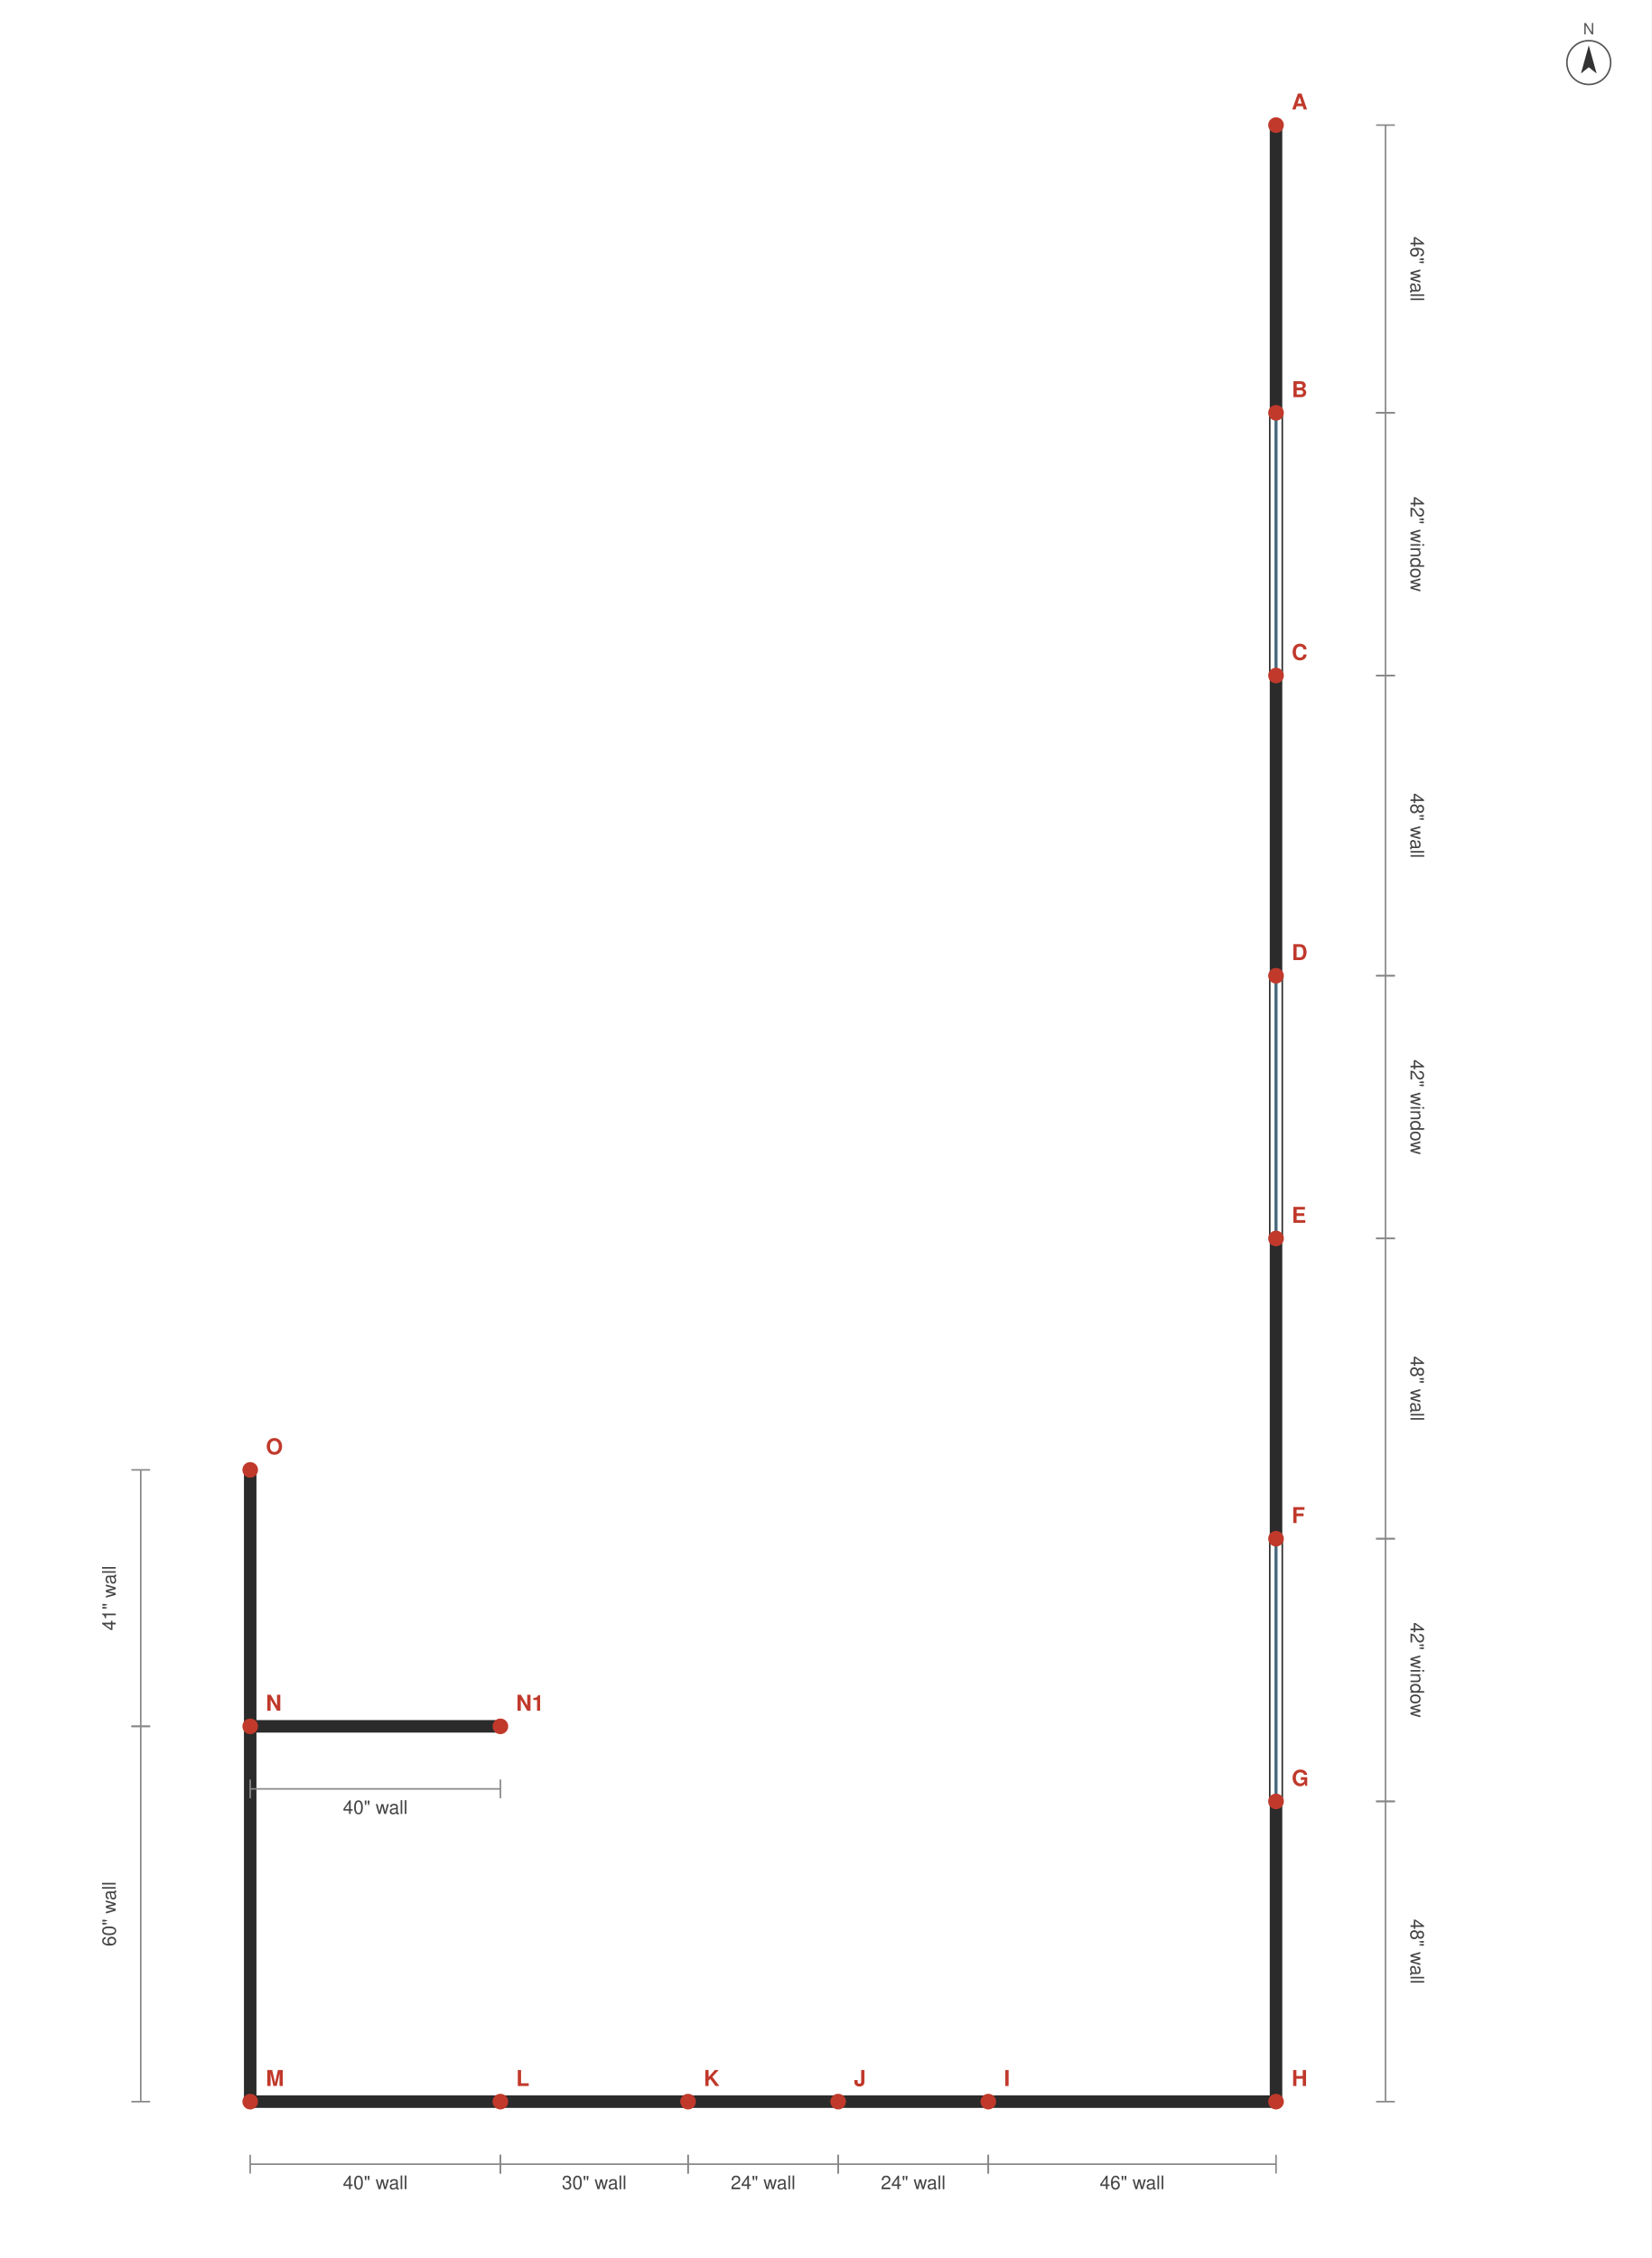
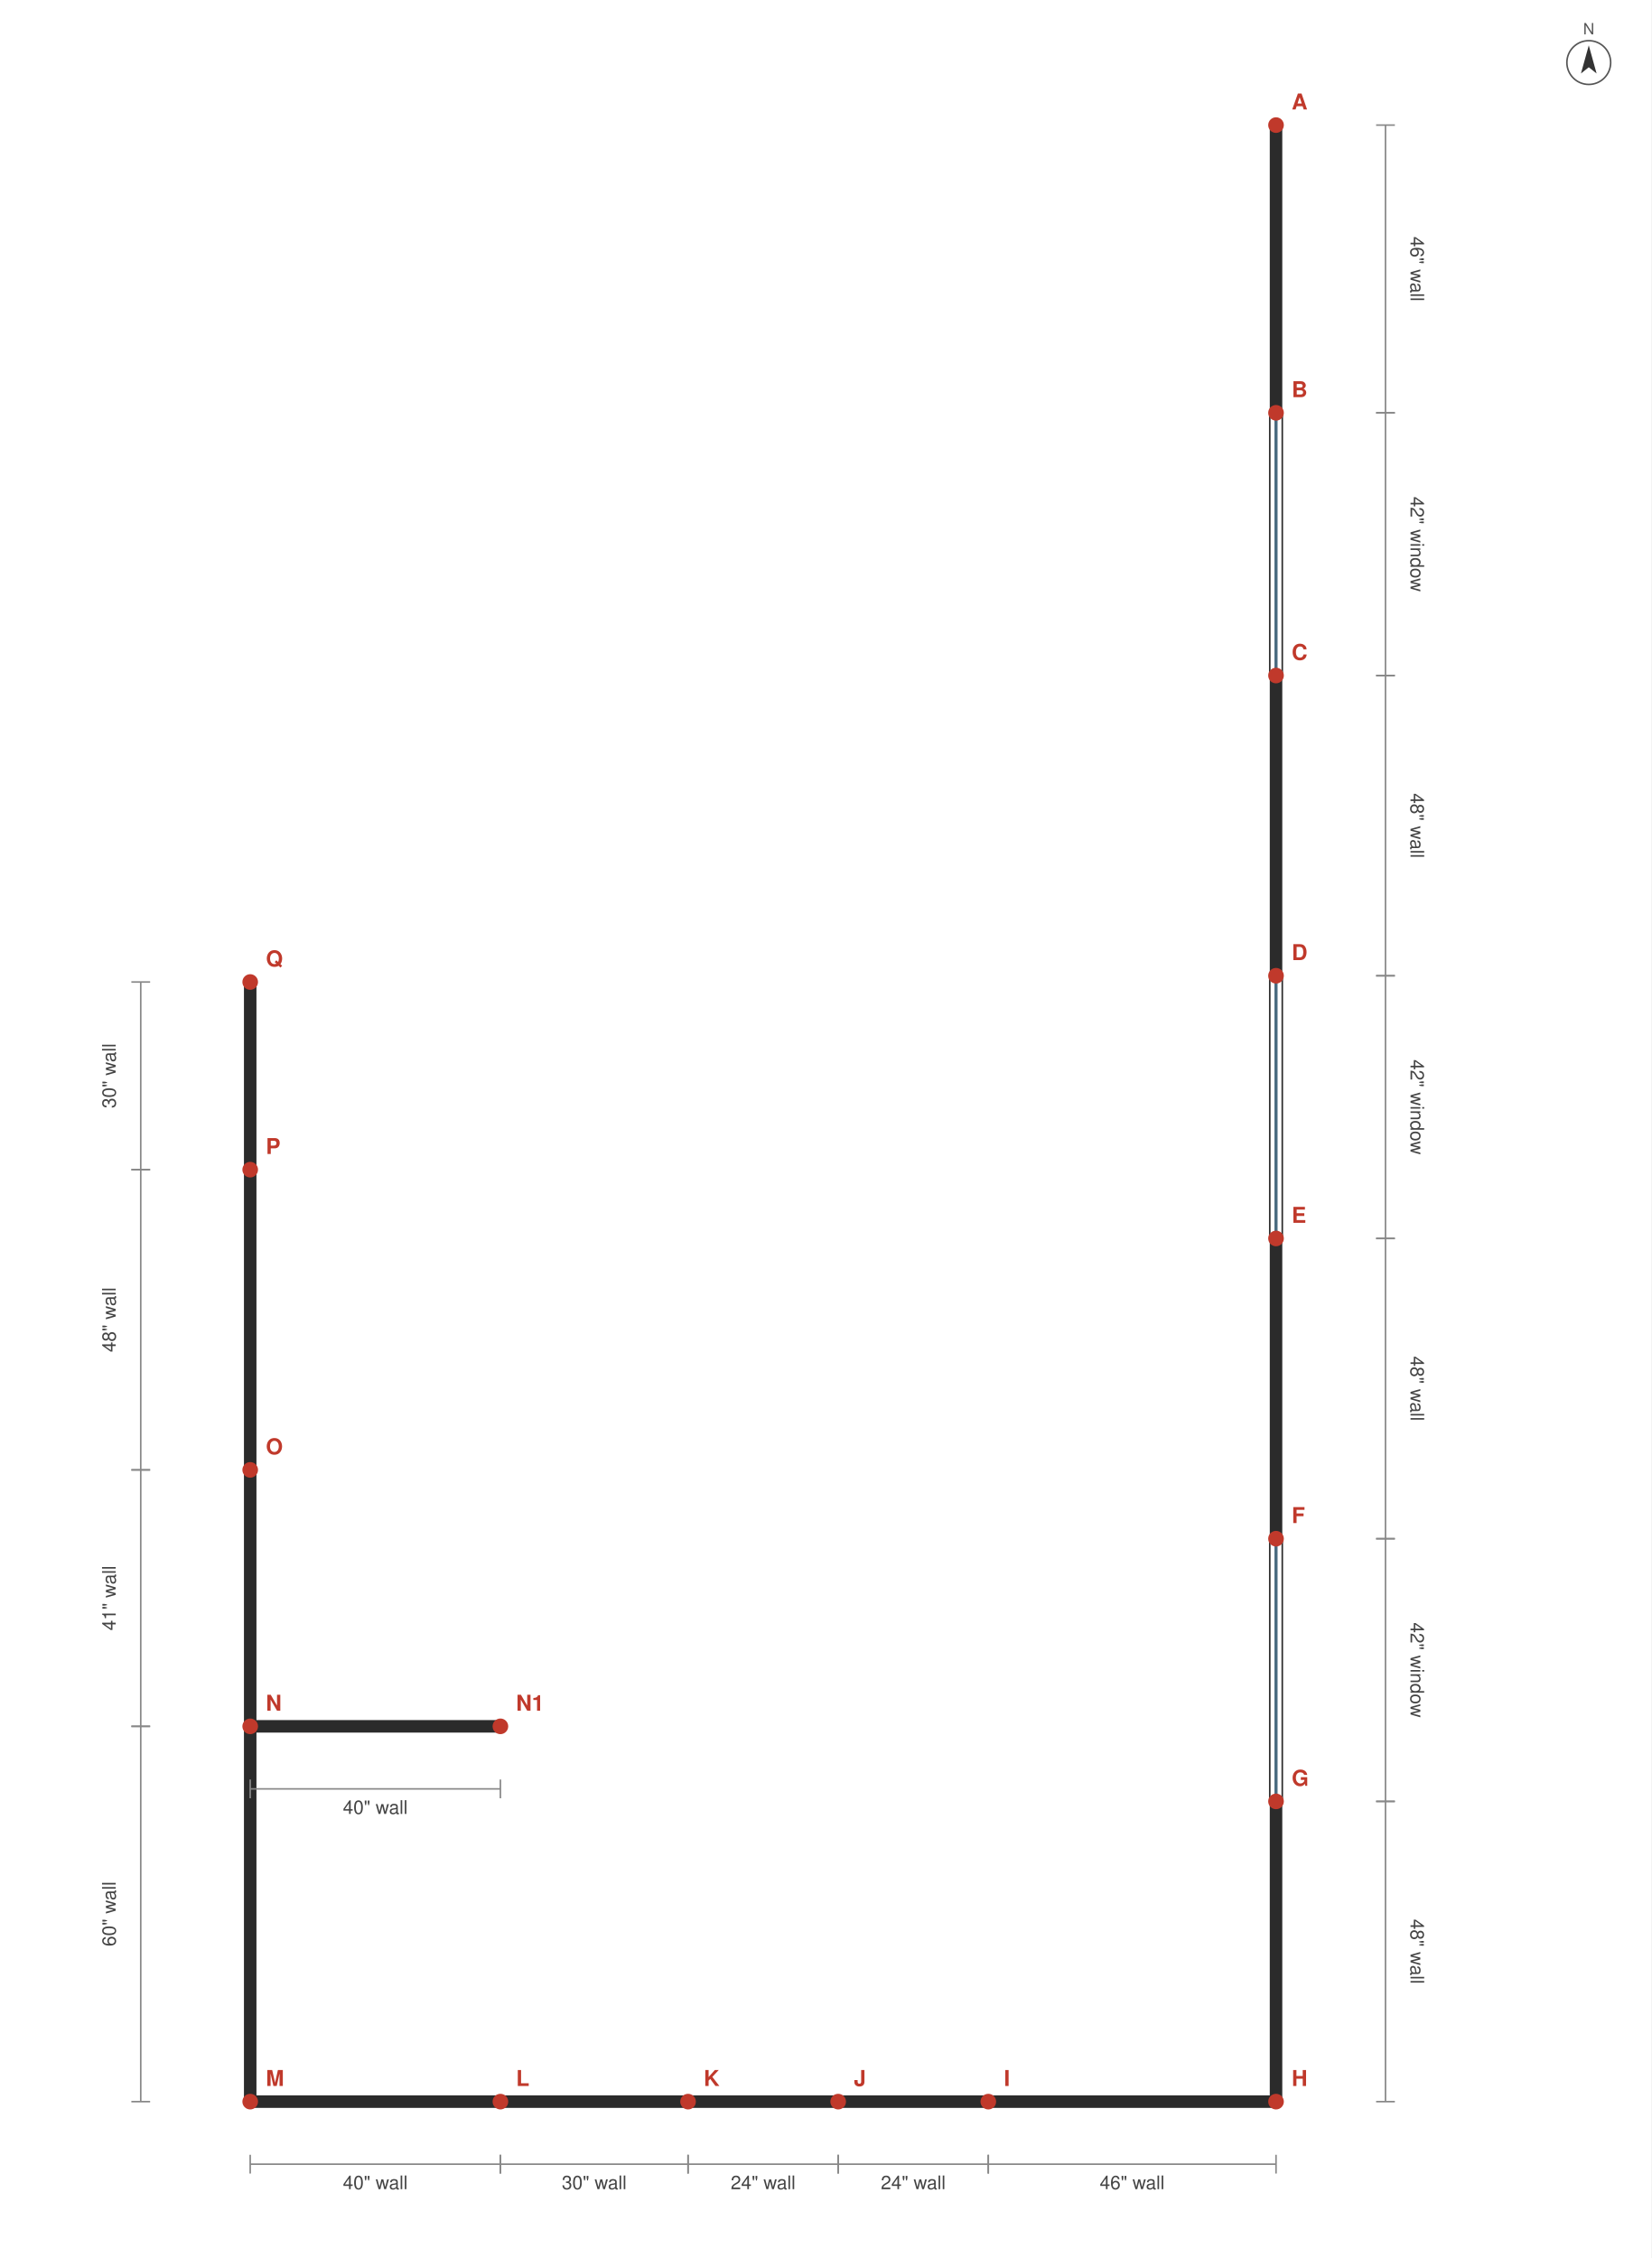
<svg xmlns="http://www.w3.org/2000/svg" viewBox="0 0 1056 1444" width="1056" height="1444" font-family="Helvetica, Arial, sans-serif">
  <rect width="1056" height="1444" fill="#ffffff" />
  <g id="north" transform="translate(1016,40)">
    <circle r="14" fill="none" stroke="#555" />
    <path d="M 0 -11 L 5 7 L 0 3 L -5 7 Z" fill="#333" />
    <text y="-18" font-size="10" fill="#555" text-anchor="middle">N</text>
  </g>
  <line id="wall-AB" x1="816" y1="80" x2="816" y2="264" stroke="#2b2b2b" stroke-width="8" />
  <g stroke="#888">
    <line x1="886" y1="80" x2="886" y2="264" />
    <line x1="880" y1="80" x2="892" y2="80" />
    <line x1="880" y1="264" x2="892" y2="264" />
  </g>
  <text x="902" y="172.0" font-size="12" fill="#444" text-anchor="middle" transform="rotate(90 902 172.0)">46" wall</text>
  <g id="window-BC">
    <rect x="812" y="264" width="8" height="168" fill="#fff" stroke="#2b2b2b" />
    <line x1="816" y1="264" x2="816" y2="432" stroke="#4a6b80" stroke-width="2" />
  </g>
  <g stroke="#888">
    <line x1="886" y1="264" x2="886" y2="432" />
    <line x1="880" y1="264" x2="892" y2="264" />
    <line x1="880" y1="432" x2="892" y2="432" />
  </g>
  <text x="902" y="348.0" font-size="12" fill="#444" text-anchor="middle" transform="rotate(90 902 348.0)">42" window</text>
  <line id="wall-CD" x1="816" y1="432" x2="816" y2="624" stroke="#2b2b2b" stroke-width="8" />
  <g stroke="#888">
    <line x1="886" y1="432" x2="886" y2="624" />
    <line x1="880" y1="432" x2="892" y2="432" />
    <line x1="880" y1="624" x2="892" y2="624" />
  </g>
  <text x="902" y="528.0" font-size="12" fill="#444" text-anchor="middle" transform="rotate(90 902 528.0)">48" wall</text>
  <g id="window-DE">
    <rect x="812" y="624" width="8" height="168" fill="#fff" stroke="#2b2b2b" />
    <line x1="816" y1="624" x2="816" y2="792" stroke="#4a6b80" stroke-width="2" />
  </g>
  <g stroke="#888">
    <line x1="886" y1="624" x2="886" y2="792" />
    <line x1="880" y1="624" x2="892" y2="624" />
    <line x1="880" y1="792" x2="892" y2="792" />
  </g>
  <text x="902" y="708.0" font-size="12" fill="#444" text-anchor="middle" transform="rotate(90 902 708.0)">42" window</text>
  <line id="wall-EF" x1="816" y1="792" x2="816" y2="984" stroke="#2b2b2b" stroke-width="8" />
  <g stroke="#888">
    <line x1="886" y1="792" x2="886" y2="984" />
    <line x1="880" y1="792" x2="892" y2="792" />
    <line x1="880" y1="984" x2="892" y2="984" />
  </g>
  <text x="902" y="888.0" font-size="12" fill="#444" text-anchor="middle" transform="rotate(90 902 888.0)">48" wall</text>
  <g id="window-FG">
    <rect x="812" y="984" width="8" height="168" fill="#fff" stroke="#2b2b2b" />
    <line x1="816" y1="984" x2="816" y2="1152" stroke="#4a6b80" stroke-width="2" />
  </g>
  <g stroke="#888">
    <line x1="886" y1="984" x2="886" y2="1152" />
    <line x1="880" y1="984" x2="892" y2="984" />
    <line x1="880" y1="1152" x2="892" y2="1152" />
  </g>
  <text x="902" y="1068.0" font-size="12" fill="#444" text-anchor="middle" transform="rotate(90 902 1068.0)">42" window</text>
  <line id="wall-GH" x1="816" y1="1152" x2="816" y2="1344" stroke="#2b2b2b" stroke-width="8" />
  <g stroke="#888">
    <line x1="886" y1="1152" x2="886" y2="1344" />
    <line x1="880" y1="1152" x2="892" y2="1152" />
    <line x1="880" y1="1344" x2="892" y2="1344" />
  </g>
  <text x="902" y="1248.0" font-size="12" fill="#444" text-anchor="middle" transform="rotate(90 902 1248.0)">48" wall</text>
  <line id="wall-HI" x1="816" y1="1344" x2="632" y2="1344" stroke="#2b2b2b" stroke-width="8" />
  <g stroke="#888">
    <line x1="816" y1="1384" x2="632" y2="1384" />
    <line x1="816" y1="1378" x2="816" y2="1390" />
    <line x1="632" y1="1378" x2="632" y2="1390" />
  </g>
  <text x="724.0" y="1400" font-size="12" fill="#444" text-anchor="middle">46" wall</text>
  <line id="wall-IJ" x1="632" y1="1344" x2="536" y2="1344" stroke="#2b2b2b" stroke-width="8" />
  <g stroke="#888">
    <line x1="632" y1="1384" x2="536" y2="1384" />
    <line x1="632" y1="1378" x2="632" y2="1390" />
    <line x1="536" y1="1378" x2="536" y2="1390" />
  </g>
  <text x="584.0" y="1400" font-size="12" fill="#444" text-anchor="middle">24" wall</text>
  <line id="wall-JK" x1="536" y1="1344" x2="440" y2="1344" stroke="#2b2b2b" stroke-width="8" />
  <g stroke="#888">
    <line x1="536" y1="1384" x2="440" y2="1384" />
    <line x1="536" y1="1378" x2="536" y2="1390" />
    <line x1="440" y1="1378" x2="440" y2="1390" />
  </g>
  <text x="488.0" y="1400" font-size="12" fill="#444" text-anchor="middle">24" wall</text>
  <line id="wall-KL" x1="440" y1="1344" x2="320" y2="1344" stroke="#2b2b2b" stroke-width="8" />
  <g stroke="#888">
    <line x1="440" y1="1384" x2="320" y2="1384" />
    <line x1="440" y1="1378" x2="440" y2="1390" />
    <line x1="320" y1="1378" x2="320" y2="1390" />
  </g>
  <text x="380.0" y="1400" font-size="12" fill="#444" text-anchor="middle">30" wall</text>
  <line id="wall-LM" x1="320" y1="1344" x2="160" y2="1344" stroke="#2b2b2b" stroke-width="8" />
  <g stroke="#888">
    <line x1="320" y1="1384" x2="160" y2="1384" />
    <line x1="320" y1="1378" x2="320" y2="1390" />
    <line x1="160" y1="1378" x2="160" y2="1390" />
  </g>
  <text x="240.0" y="1400" font-size="12" fill="#444" text-anchor="middle">40" wall</text>
  <line id="wall-MN" x1="160" y1="1344" x2="160" y2="1104" stroke="#2b2b2b" stroke-width="8" />
  <g stroke="#888">
    <line x1="90" y1="1344" x2="90" y2="1104" />
    <line x1="84" y1="1344" x2="96" y2="1344" />
    <line x1="84" y1="1104" x2="96" y2="1104" />
  </g>
  <text x="74" y="1224.0" font-size="12" fill="#444" text-anchor="middle" transform="rotate(-90 74 1224.0)">60" wall</text>
  <line id="wall-NN1" x1="160" y1="1104" x2="320" y2="1104" stroke="#2b2b2b" stroke-width="8" />
  <g stroke="#888">
    <line x1="160" y1="1144" x2="320" y2="1144" />
    <line x1="160" y1="1138" x2="160" y2="1150" />
    <line x1="320" y1="1138" x2="320" y2="1150" />
  </g>
  <text x="240.0" y="1160" font-size="12" fill="#444" text-anchor="middle">40" wall</text>
  <line id="wall-NO" x1="160" y1="1104" x2="160" y2="940" stroke="#2b2b2b" stroke-width="8" />
  <g stroke="#888">
    <line x1="90" y1="1104" x2="90" y2="940" />
    <line x1="84" y1="1104" x2="96" y2="1104" />
    <line x1="84" y1="940" x2="96" y2="940" />
  </g>
  <text x="74" y="1022.0" font-size="12" fill="#444" text-anchor="middle" transform="rotate(-90 74 1022.0)">41" wall</text>
+   <line id="wall-OP" x1="160" y1="940" x2="160" y2="748" stroke="#2b2b2b" stroke-width="8" />
+   <g stroke="#888">
+     <line x1="90" y1="940" x2="90" y2="748" />
+     <line x1="84" y1="940" x2="96" y2="940" />
+     <line x1="84" y1="748" x2="96" y2="748" />
+   </g>
+   <text x="74" y="844.0" font-size="12" fill="#444" text-anchor="middle" transform="rotate(-90 74 844.0)">48" wall</text>
+   <line id="wall-PQ" x1="160" y1="748" x2="160" y2="628" stroke="#2b2b2b" stroke-width="8" />
+   <g stroke="#888">
+     <line x1="90" y1="748" x2="90" y2="628" />
+     <line x1="84" y1="748" x2="96" y2="748" />
+     <line x1="84" y1="628" x2="96" y2="628" />
+   </g>
+   <text x="74" y="688.0" font-size="12" fill="#444" text-anchor="middle" transform="rotate(-90 74 688.0)">30" wall</text>
  <g font-size="14" font-weight="700" fill="#c0392b">
    <circle cx="816" cy="80" r="5" />
    <text x="826" y="70">A</text>
    <circle cx="816" cy="264" r="5" />
    <text x="826" y="254">B</text>
    <circle cx="816" cy="432" r="5" />
    <text x="826" y="422">C</text>
    <circle cx="816" cy="624" r="5" />
    <text x="826" y="614">D</text>
    <circle cx="816" cy="792" r="5" />
    <text x="826" y="782">E</text>
    <circle cx="816" cy="984" r="5" />
    <text x="826" y="974">F</text>
    <circle cx="816" cy="1152" r="5" />
    <text x="826" y="1142">G</text>
    <circle cx="816" cy="1344" r="5" />
    <text x="826" y="1334">H</text>
    <circle cx="632" cy="1344" r="5" />
    <text x="642" y="1334">I</text>
    <circle cx="536" cy="1344" r="5" />
    <text x="546" y="1334">J</text>
    <circle cx="440" cy="1344" r="5" />
    <text x="450" y="1334">K</text>
    <circle cx="320" cy="1344" r="5" />
    <text x="330" y="1334">L</text>
    <circle cx="160" cy="1344" r="5" />
    <text x="170" y="1334">M</text>
    <circle cx="160" cy="1104" r="5" />
    <text x="170" y="1094">N</text>
    <circle cx="320" cy="1104" r="5" />
    <text x="330" y="1094">N1</text>
    <circle cx="160" cy="940" r="5" />
    <text x="170" y="930">O</text>
+     <circle cx="160" cy="748" r="5" />
+     <text x="170" y="738">P</text>
+     <circle cx="160" cy="628" r="5" />
+     <text x="170" y="618">Q</text>
  </g>
</svg>
